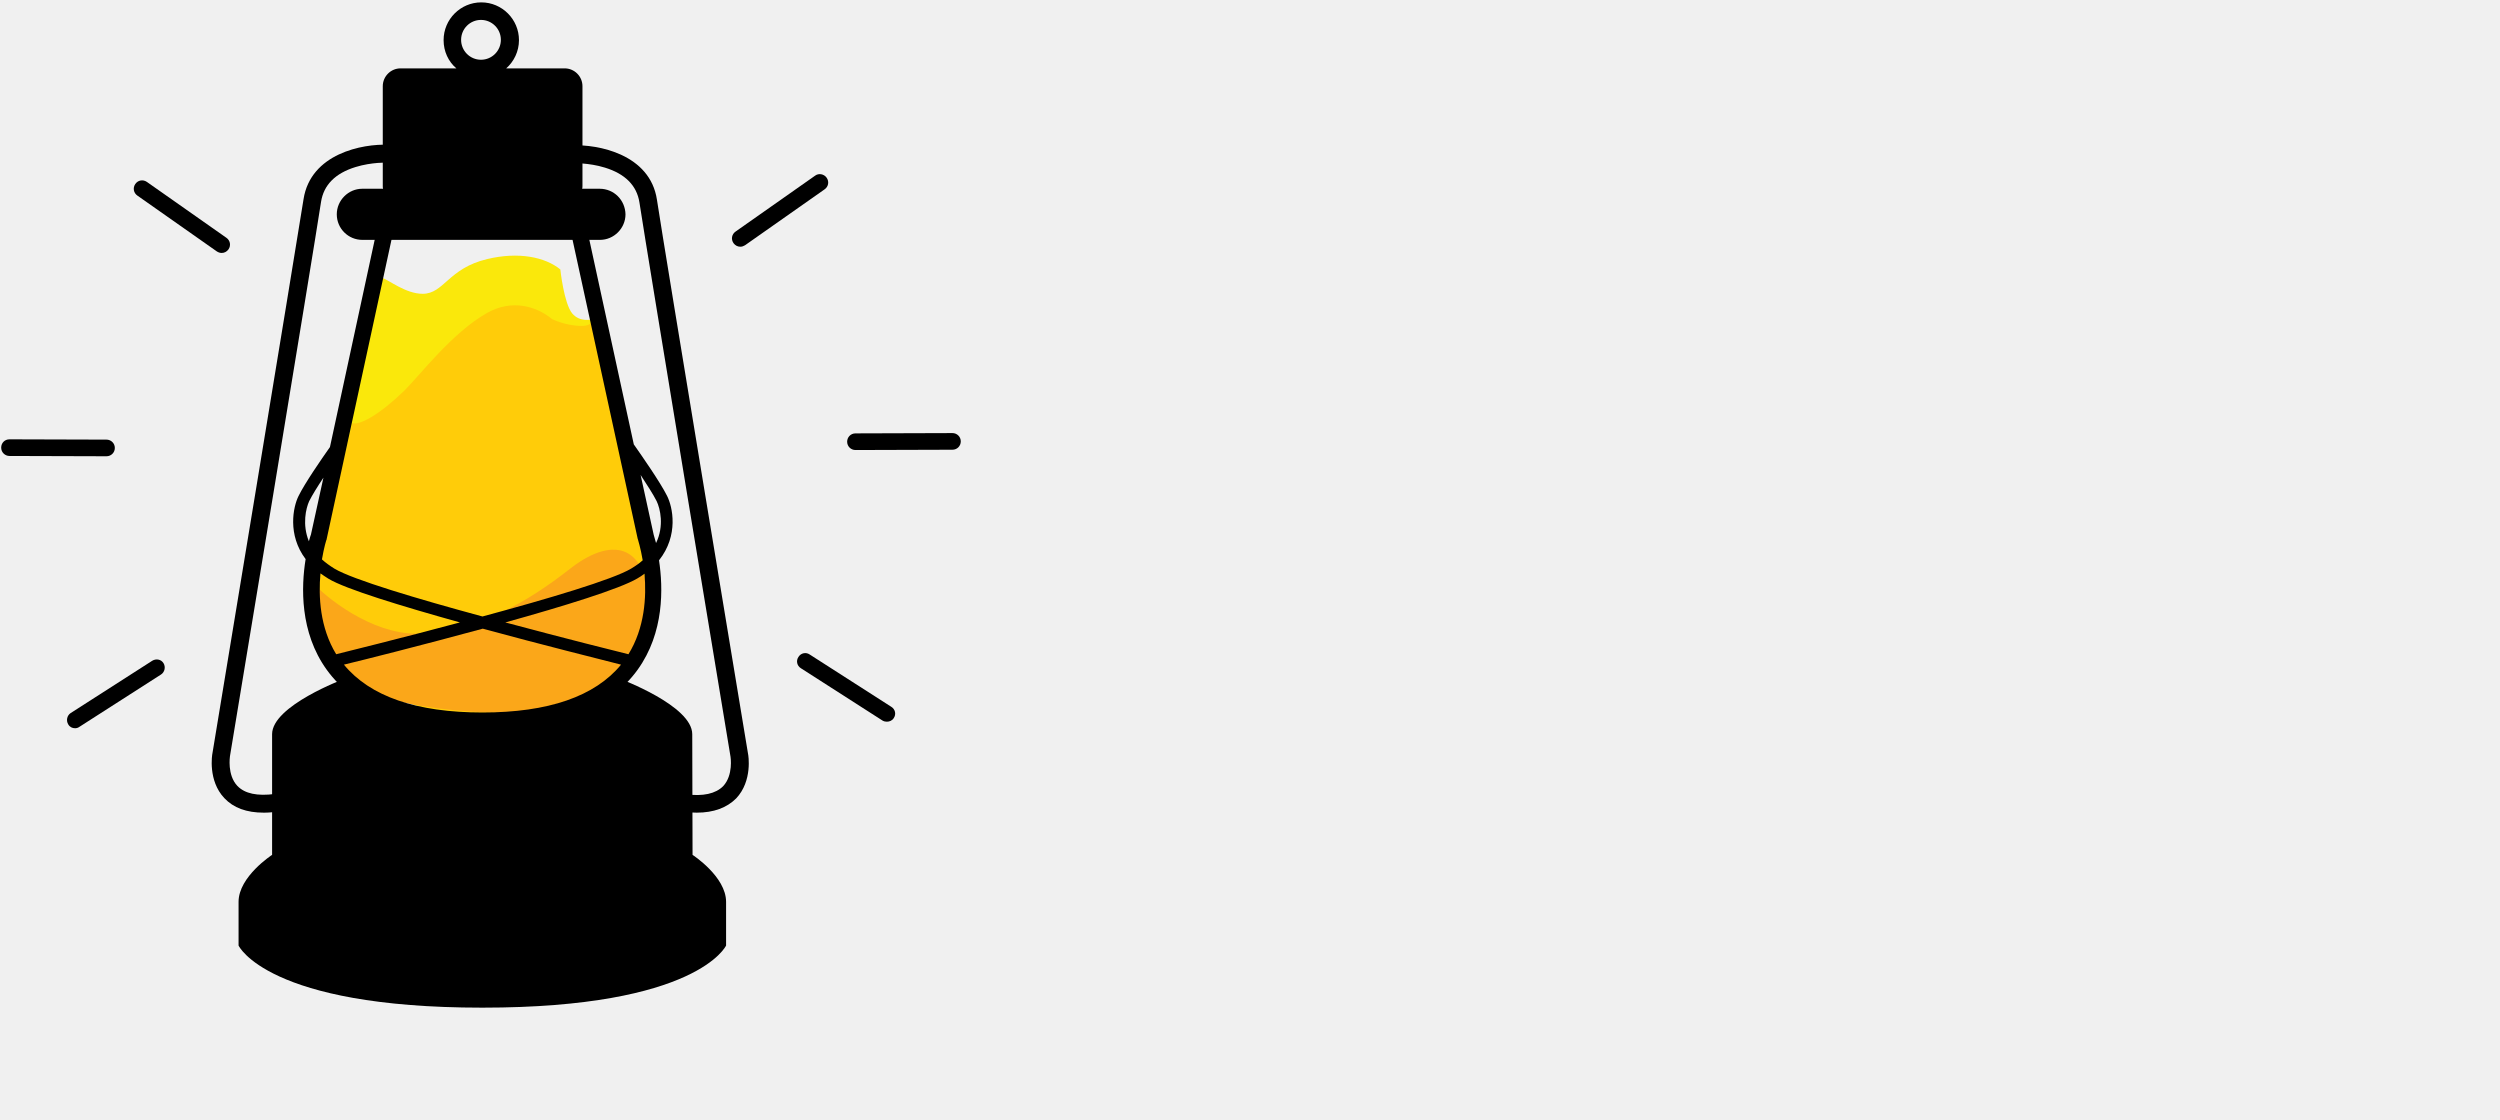
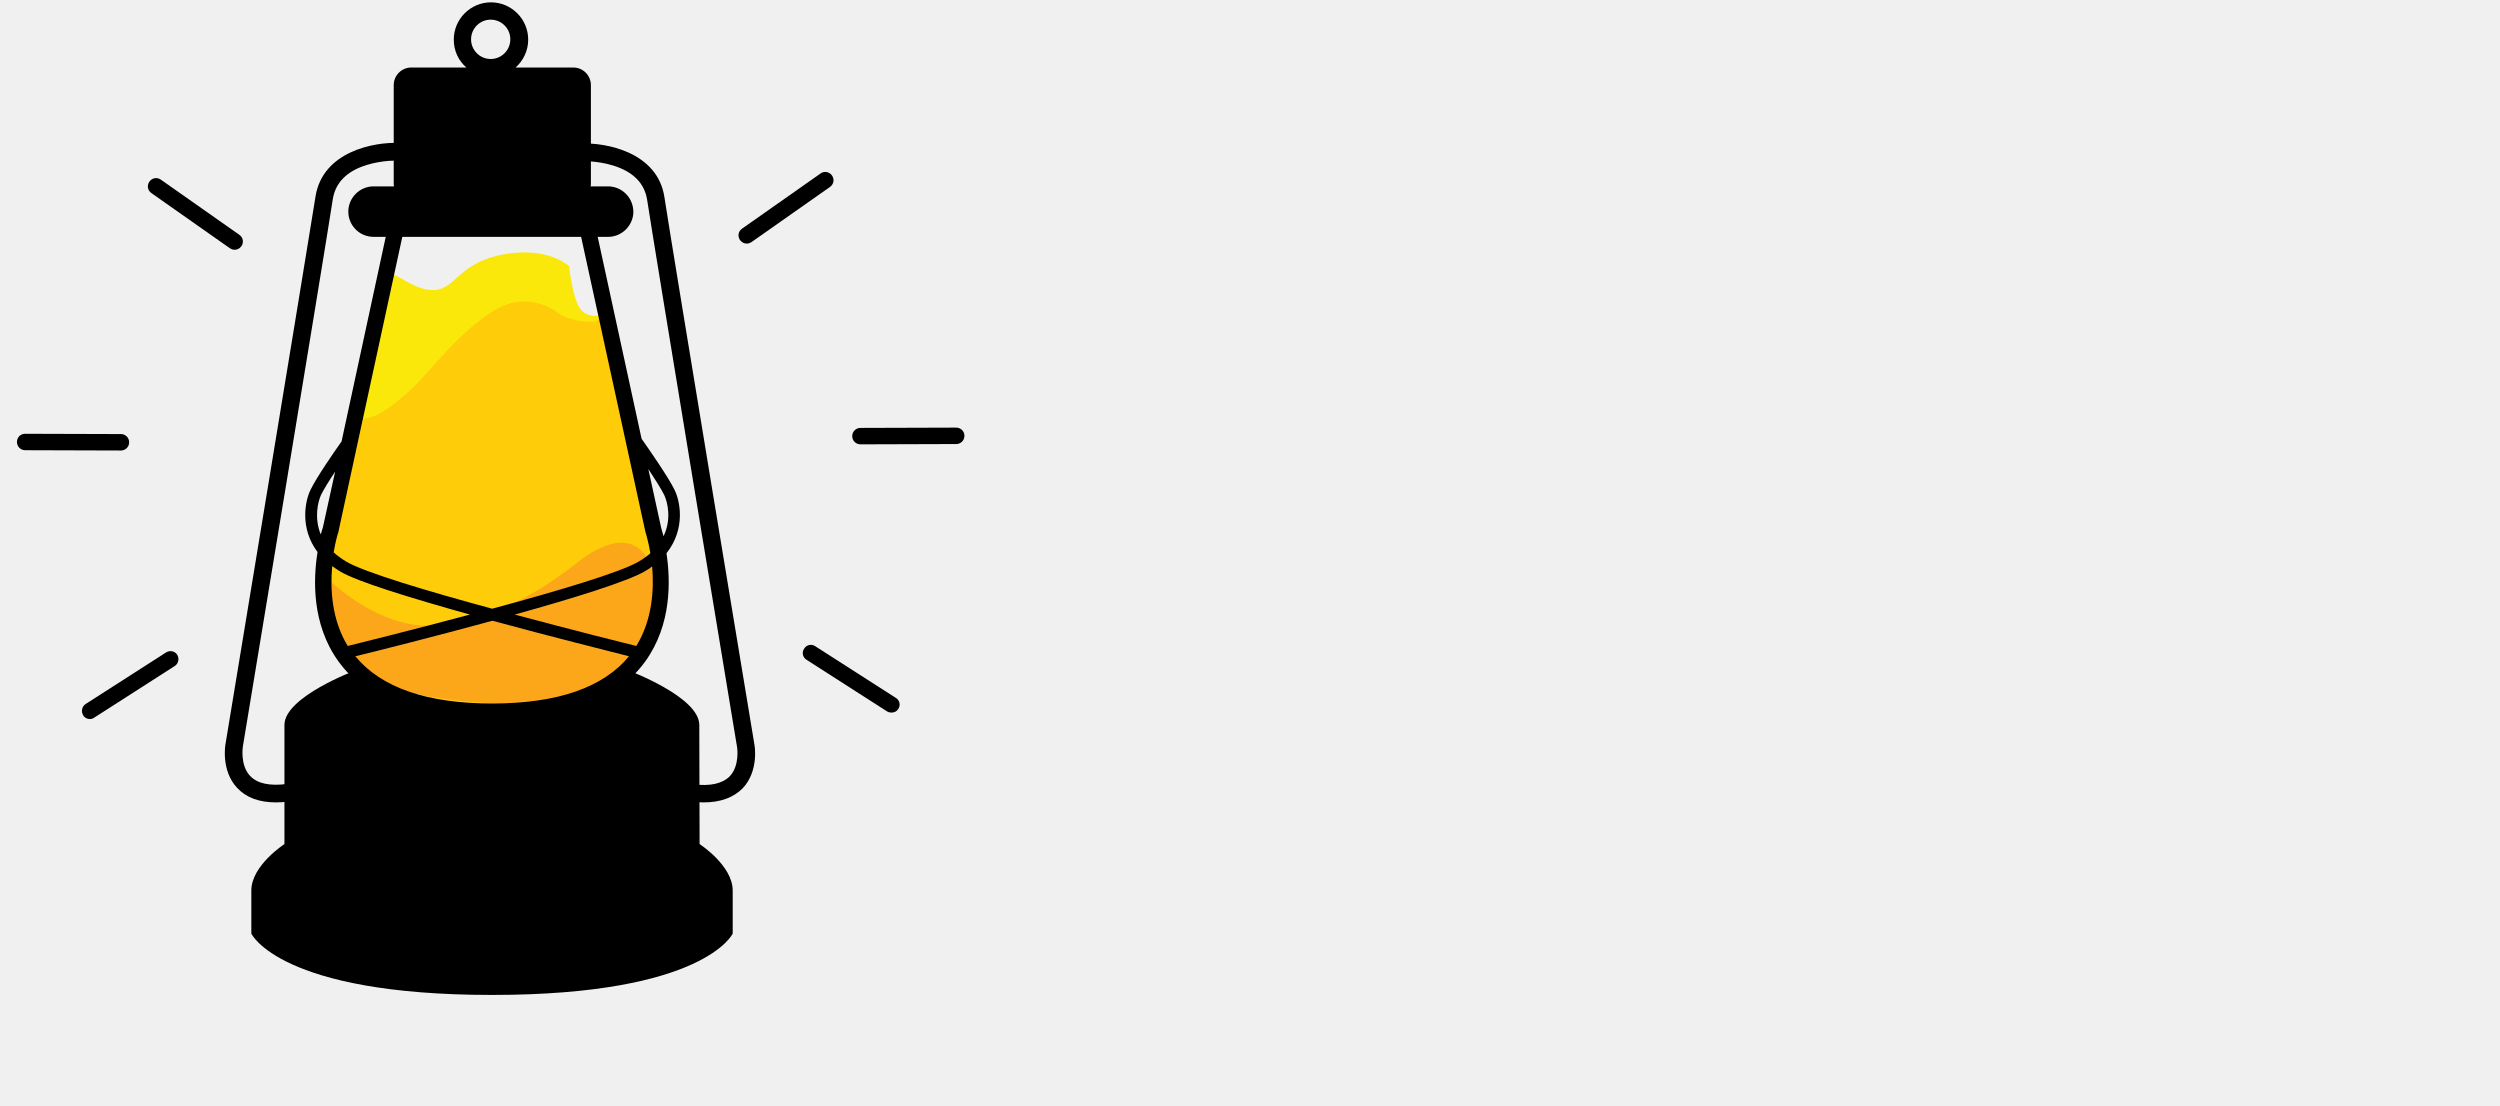
- <svg xmlns="http://www.w3.org/2000/svg" width="52" height="auto" viewBox="0 0 442 198" className="fill-zinc-950 dark:fill-zinc-300">
+ <svg xmlns="http://www.w3.org/2000/svg" width="52" height="23" viewBox="0 0 442 198" className="fill-zinc-950 dark:fill-zinc-300">
  <g clipPath="url(#clip0_45_75)">
    <path d="M57.939 93.04L67.54 49.106C68.799 49.527 71.737 51.944 74.727 51.944C78.504 51.944 79.238 47.425 86.163 45.795C91.671 44.482 96.34 45.428 99.068 47.635C99.068 47.635 99.698 53.626 101.167 55.413C102.531 57.042 104.629 56.464 104.629 56.464C107.672 70.811 114.072 100.661 115.279 105.233C116.8 110.961 110.924 114.114 108.669 119.369C106.413 124.625 94.242 126.884 87.055 127.62C79.868 128.356 59.723 119.632 57.939 117.215C56.156 114.797 55.369 109.857 55.106 105.18C54.844 101.449 56.89 95.51 57.939 93.04Z" fill="#FAE80B" />
    <path d="M57.939 92.988L62.294 74.805C63.553 75.225 66.963 73.438 71.474 69.076C74.15 66.449 79.868 58.881 86.058 55.36C90.57 52.785 94.924 54.204 97.6 56.411C97.6 56.411 100.013 57.62 102.846 57.62C104.944 57.62 104.629 56.411 104.629 56.411C107.672 70.758 114.072 100.608 115.279 105.18C116.8 110.908 110.924 114.062 108.669 119.317C106.413 124.572 94.242 126.832 87.055 127.568C79.868 128.303 59.723 119.58 57.939 117.162C56.156 114.745 55.369 109.805 55.106 105.128C54.844 101.449 56.89 95.51 57.939 92.988Z" fill="#FFCC09" />
    <path d="M69.323 123.731C58.989 121.104 55.893 109.069 55.631 103.393C58.779 106.599 67.12 112.8 75.146 111.959C85.219 110.908 92.721 106.862 100.852 100.503C108.983 94.197 114.544 97.192 114.544 106.809C114.544 116.426 107.619 118.108 105.521 122.47C103.423 126.884 82.281 127.042 69.323 123.731Z" fill="#FBA719" />
    <path d="M46.637 143.679C43.595 143.679 41.286 142.838 39.66 141.104C36.722 138.004 37.509 133.379 37.562 133.169C37.719 132.275 52.303 43.882 53.667 35.21C54.926 27.17 64.054 25.383 68.723 25.593L68.618 28.746C68.566 28.746 65.733 28.641 62.848 29.535C59.28 30.638 57.234 32.688 56.762 35.683C55.451 44.355 40.814 132.801 40.657 133.694C40.657 133.747 40.132 137.005 41.968 138.95C43.28 140.316 45.483 140.789 48.631 140.368L48.998 143.469C48.211 143.627 47.424 143.679 46.637 143.679Z" />
    <path d="M106.023 33.371H102.928C102.98 33.213 102.98 33.003 102.98 32.846V15.24C102.98 13.506 101.564 12.087 99.832 12.087H89.498C90.862 10.878 91.754 9.092 91.754 7.095C91.754 3.416 88.763 0.42 85.091 0.42C81.419 0.42 78.428 3.416 78.428 7.095C78.428 9.092 79.268 10.878 80.684 12.087H70.822C69.091 12.087 67.674 13.506 67.674 15.24V32.846C67.674 33.056 67.674 33.213 67.727 33.371H64.054C61.589 33.371 59.543 35.42 59.543 37.891C59.543 40.413 61.589 42.41 64.054 42.41H106.075C108.541 42.41 110.587 40.361 110.587 37.891C110.534 35.368 108.541 33.371 106.023 33.371ZM85.038 3.521C86.98 3.521 88.553 5.098 88.553 7.042C88.553 8.987 86.98 10.563 85.038 10.563C83.097 10.563 81.524 8.987 81.524 7.042C81.524 5.098 83.097 3.521 85.038 3.521Z" />
    <path d="M123.177 143.679C122.443 143.679 121.656 143.627 120.816 143.522L121.184 140.421C124.331 140.841 126.535 140.316 127.846 139.002C129.682 137.058 129.158 133.799 129.158 133.799C129 132.906 114.364 44.46 113.052 35.788C112.58 32.793 110.534 30.743 106.967 29.64C104.082 28.746 101.249 28.851 101.196 28.851L101.091 25.698C105.76 25.488 114.941 27.275 116.147 35.315C117.459 43.987 132.095 132.38 132.253 133.274C132.305 133.431 133.092 138.056 130.154 141.157C128.528 142.786 126.22 143.679 123.177 143.679Z" />
    <path d="M122.443 151.142L122.39 129.805C122.39 124.76 109.642 120.031 109.642 120.031H109.433C105.026 124.34 97.576 127.44 85.248 127.44C72.92 127.44 65.523 124.34 61.064 120.031H60.854C60.854 120.031 48.106 124.76 48.106 129.805C48.106 134.85 48.106 151.142 48.106 151.142C48.106 151.142 42.178 154.978 42.178 159.445C42.178 163.912 42.178 167.17 42.178 167.17C42.178 167.17 47.214 178.154 85.248 178.154H85.301C123.335 178.154 128.371 167.17 128.371 167.17C128.371 167.17 128.371 163.912 128.371 159.445C128.371 154.978 122.443 151.142 122.443 151.142Z" />
    <path d="M117.931 87.658C116.725 85.241 113.42 80.511 112.056 78.566L103.924 41.149L101.091 41.779L112.738 95.226L112.79 95.383C112.79 95.436 113.262 96.855 113.63 99.062C113.052 99.588 112.37 100.06 111.584 100.533C108.331 102.478 96.79 105.894 85.301 108.994C73.865 105.894 62.376 102.478 59.123 100.533C58.284 100.008 57.549 99.482 56.92 98.904C57.287 96.75 57.707 95.383 57.759 95.331V95.278L69.405 41.517L66.573 40.886L58.336 79.039C56.815 81.194 53.877 85.451 52.775 87.711C51.831 89.603 50.782 94.542 54.034 98.852C53.248 103.739 52.985 111.78 57.759 118.401C62.795 125.391 72.028 128.912 85.248 128.912C98.469 128.912 107.702 125.391 112.738 118.401C117.459 111.832 117.249 103.949 116.515 99.062C120.03 94.647 118.928 89.603 117.931 87.658ZM116.095 88.604C116.725 89.918 117.459 92.966 115.99 96.014C115.78 95.226 115.623 94.753 115.571 94.542L113.262 83.979C114.364 85.661 115.518 87.448 116.095 88.604ZM54.664 88.604C55.189 87.553 56.133 86.029 57.182 84.452L54.979 94.49C54.926 94.647 54.769 95.068 54.611 95.699C53.405 92.756 54.087 89.865 54.664 88.604ZM56.657 101.374C57.077 101.69 57.602 102.005 58.074 102.32C61.117 104.16 70.979 107.155 81.314 110.045C70.559 112.936 60.854 115.301 59.438 115.669C56.553 110.939 56.29 105.473 56.657 101.374ZM85.301 125.969C73.655 125.969 65.418 123.131 60.802 117.508C64.107 116.72 74.546 114.092 85.353 111.149C95.95 114.039 106.338 116.615 109.8 117.508C105.183 123.131 96.947 125.969 85.301 125.969ZM111.111 115.669C109.17 115.196 99.728 112.831 89.34 110.045C99.728 107.155 109.59 104.107 112.685 102.268C113.157 102.005 113.525 101.742 113.944 101.427C114.311 105.526 113.997 110.991 111.111 115.669Z" />
    <path d="M39.188 44.722C38.873 44.722 38.611 44.617 38.349 44.46L24.289 34.58C23.607 34.107 23.45 33.213 23.922 32.53C24.394 31.847 25.286 31.689 25.968 32.162L40.027 42.042C40.709 42.515 40.867 43.409 40.395 44.092C40.08 44.512 39.66 44.722 39.188 44.722Z" />
    <path d="M18.833 80.668L1.679 80.616C0.892 80.616 0.21 79.985 0.21 79.144C0.21 78.304 0.839 77.673 1.679 77.673L18.833 77.725C19.62 77.725 20.302 78.356 20.302 79.197C20.302 80.038 19.62 80.668 18.833 80.668Z" />
    <path d="M13.273 128.754C12.8 128.754 12.328 128.544 12.066 128.071C11.646 127.388 11.856 126.495 12.486 126.074L26.912 116.825C27.594 116.404 28.486 116.562 28.906 117.245C29.326 117.928 29.116 118.822 28.486 119.242L14.059 128.492C13.85 128.649 13.587 128.754 13.273 128.754Z" />
    <path d="M130.889 43.619C130.417 43.619 129.997 43.409 129.682 42.988C129.21 42.305 129.368 41.412 130.05 40.939L144.109 31.059C144.738 30.586 145.683 30.743 146.155 31.427C146.627 32.11 146.47 33.003 145.788 33.476L131.728 43.356C131.466 43.514 131.204 43.619 130.889 43.619Z" />
    <path d="M151.244 79.565C150.457 79.565 149.775 78.934 149.775 78.093C149.775 77.305 150.404 76.622 151.244 76.622L168.398 76.569C169.185 76.569 169.867 77.2 169.867 78.041C169.867 78.829 169.238 79.512 168.398 79.512L151.244 79.565Z" />
    <path d="M156.804 127.598C156.542 127.598 156.28 127.546 156.017 127.388L141.591 118.139C140.909 117.718 140.699 116.825 141.171 116.142C141.591 115.458 142.483 115.248 143.165 115.721L157.591 124.97C158.273 125.391 158.483 126.284 158.011 126.967C157.749 127.388 157.277 127.598 156.804 127.598Z" />
  </g>
  <defs>
    <clipPath id="clip0_45_75">
      <rect width="442" height="198" fill="white" />
    </clipPath>
  </defs>
</svg>
